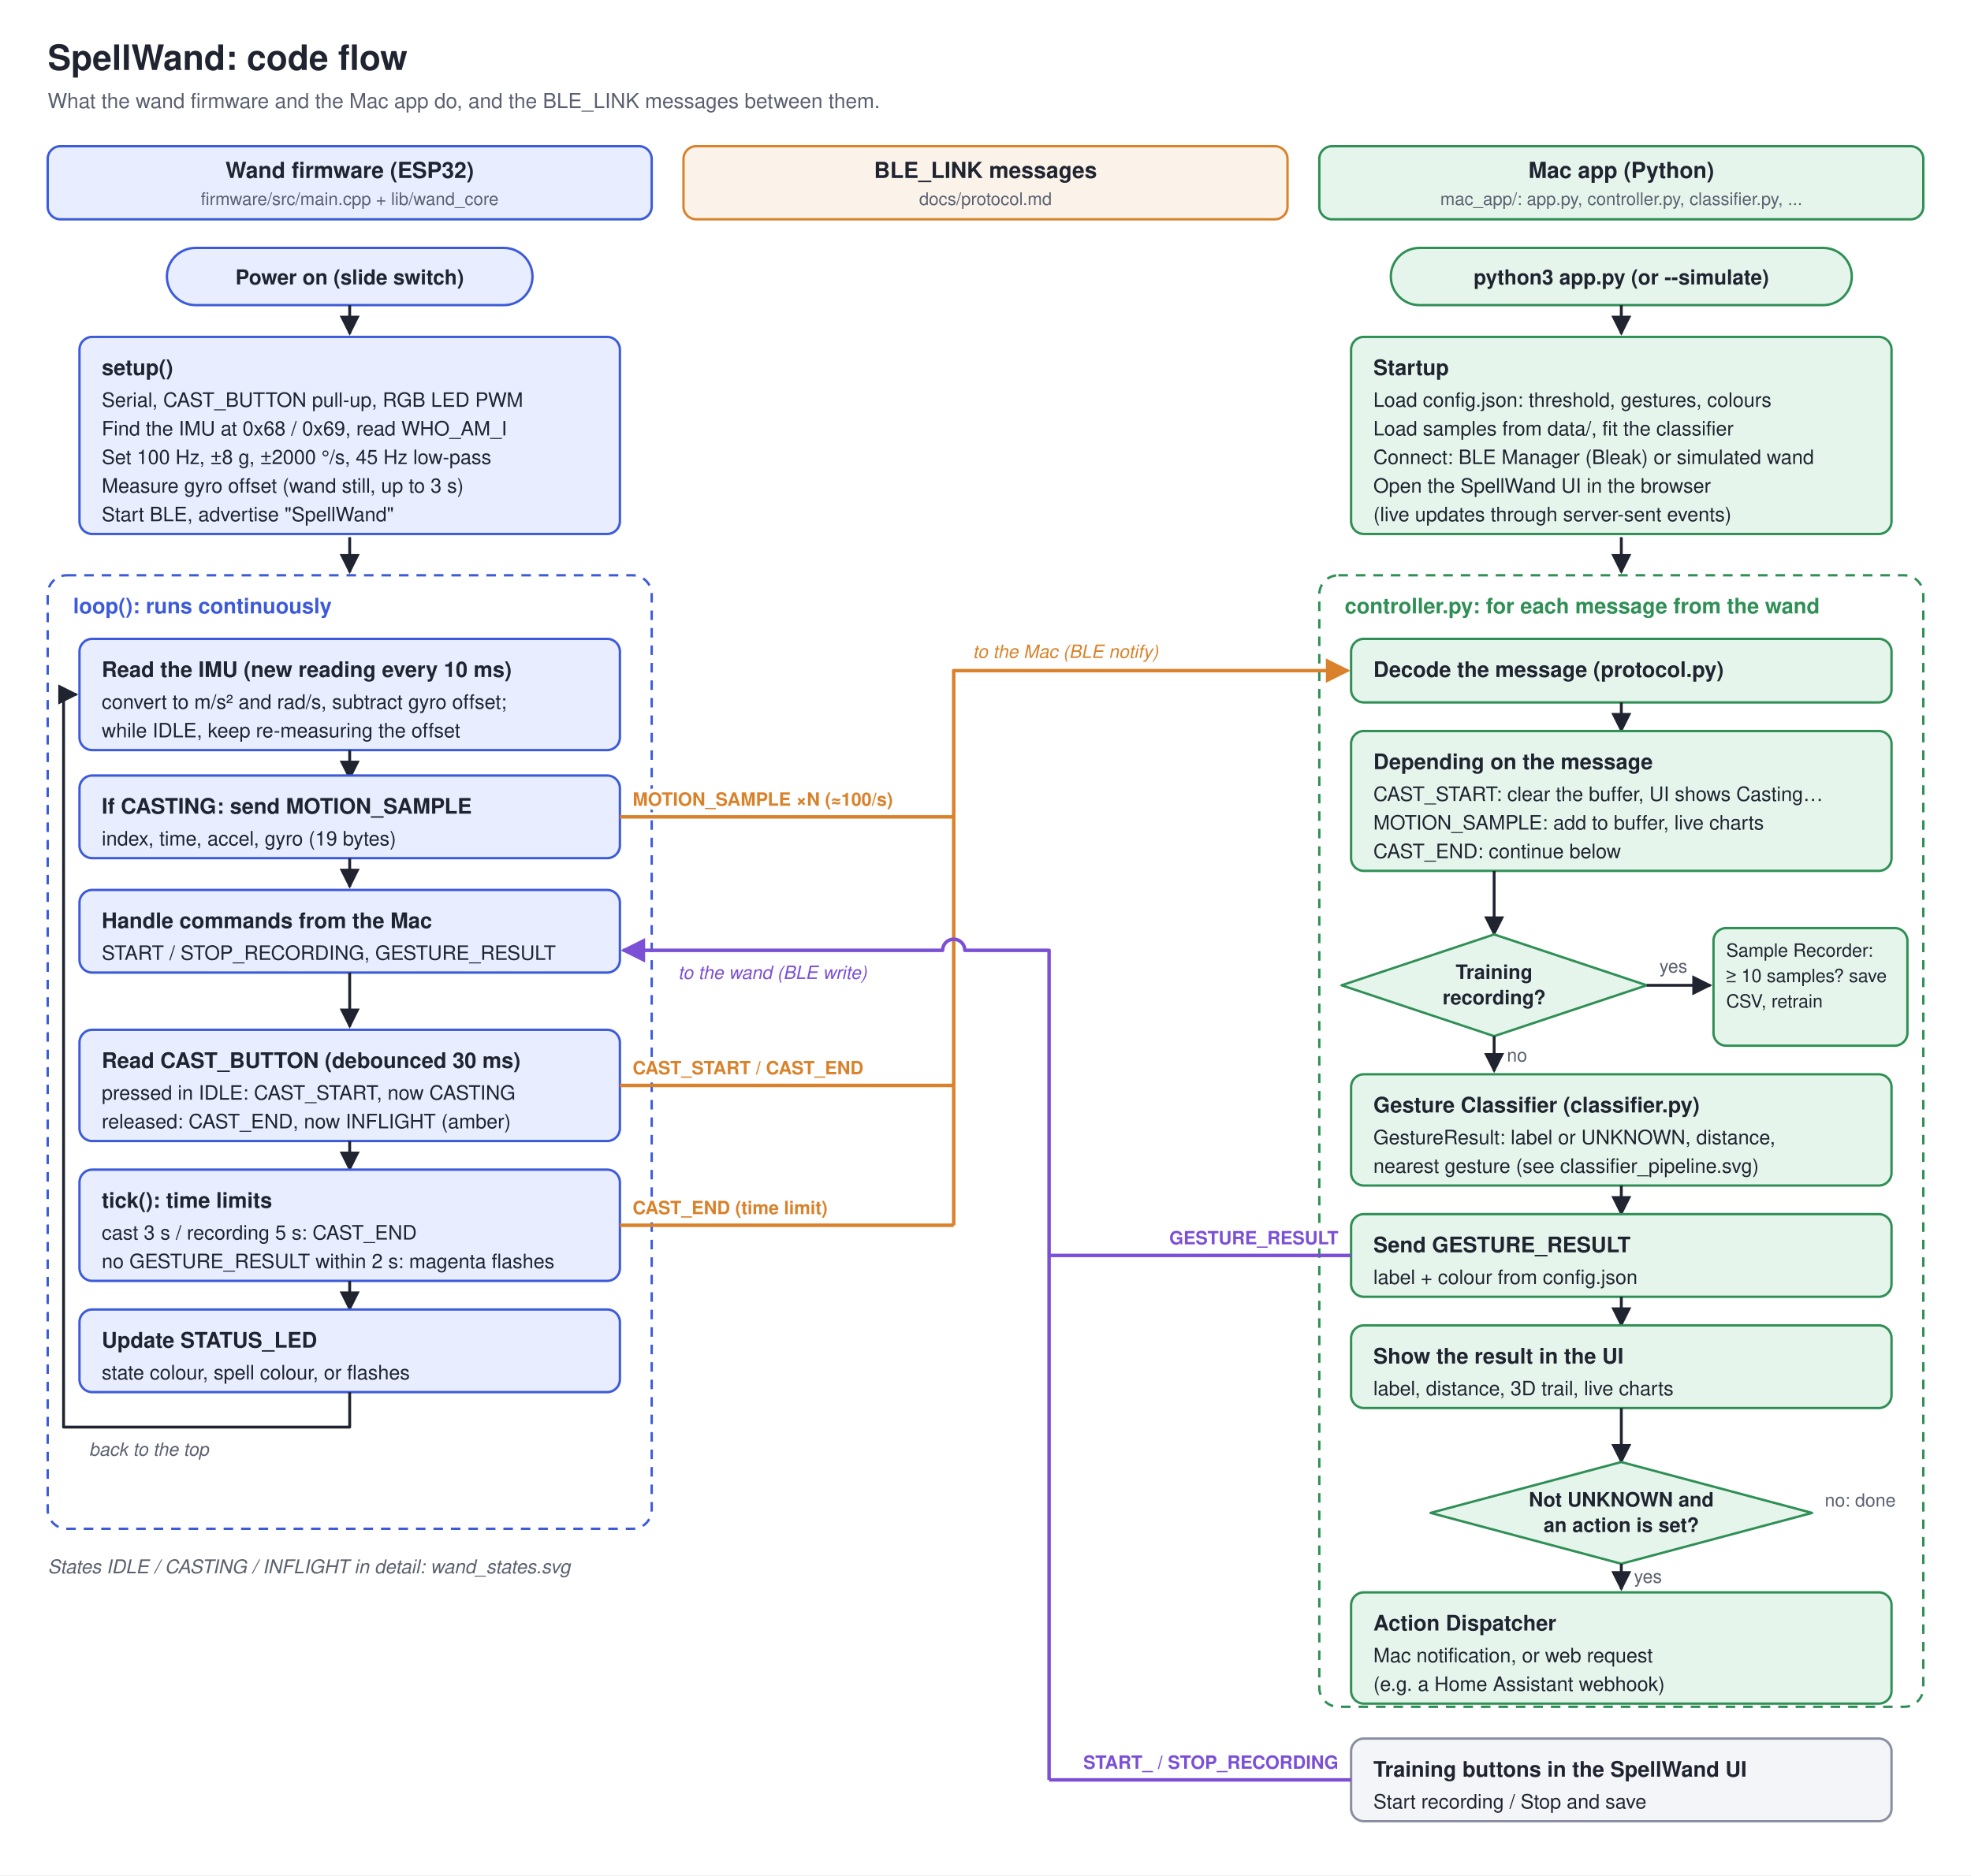
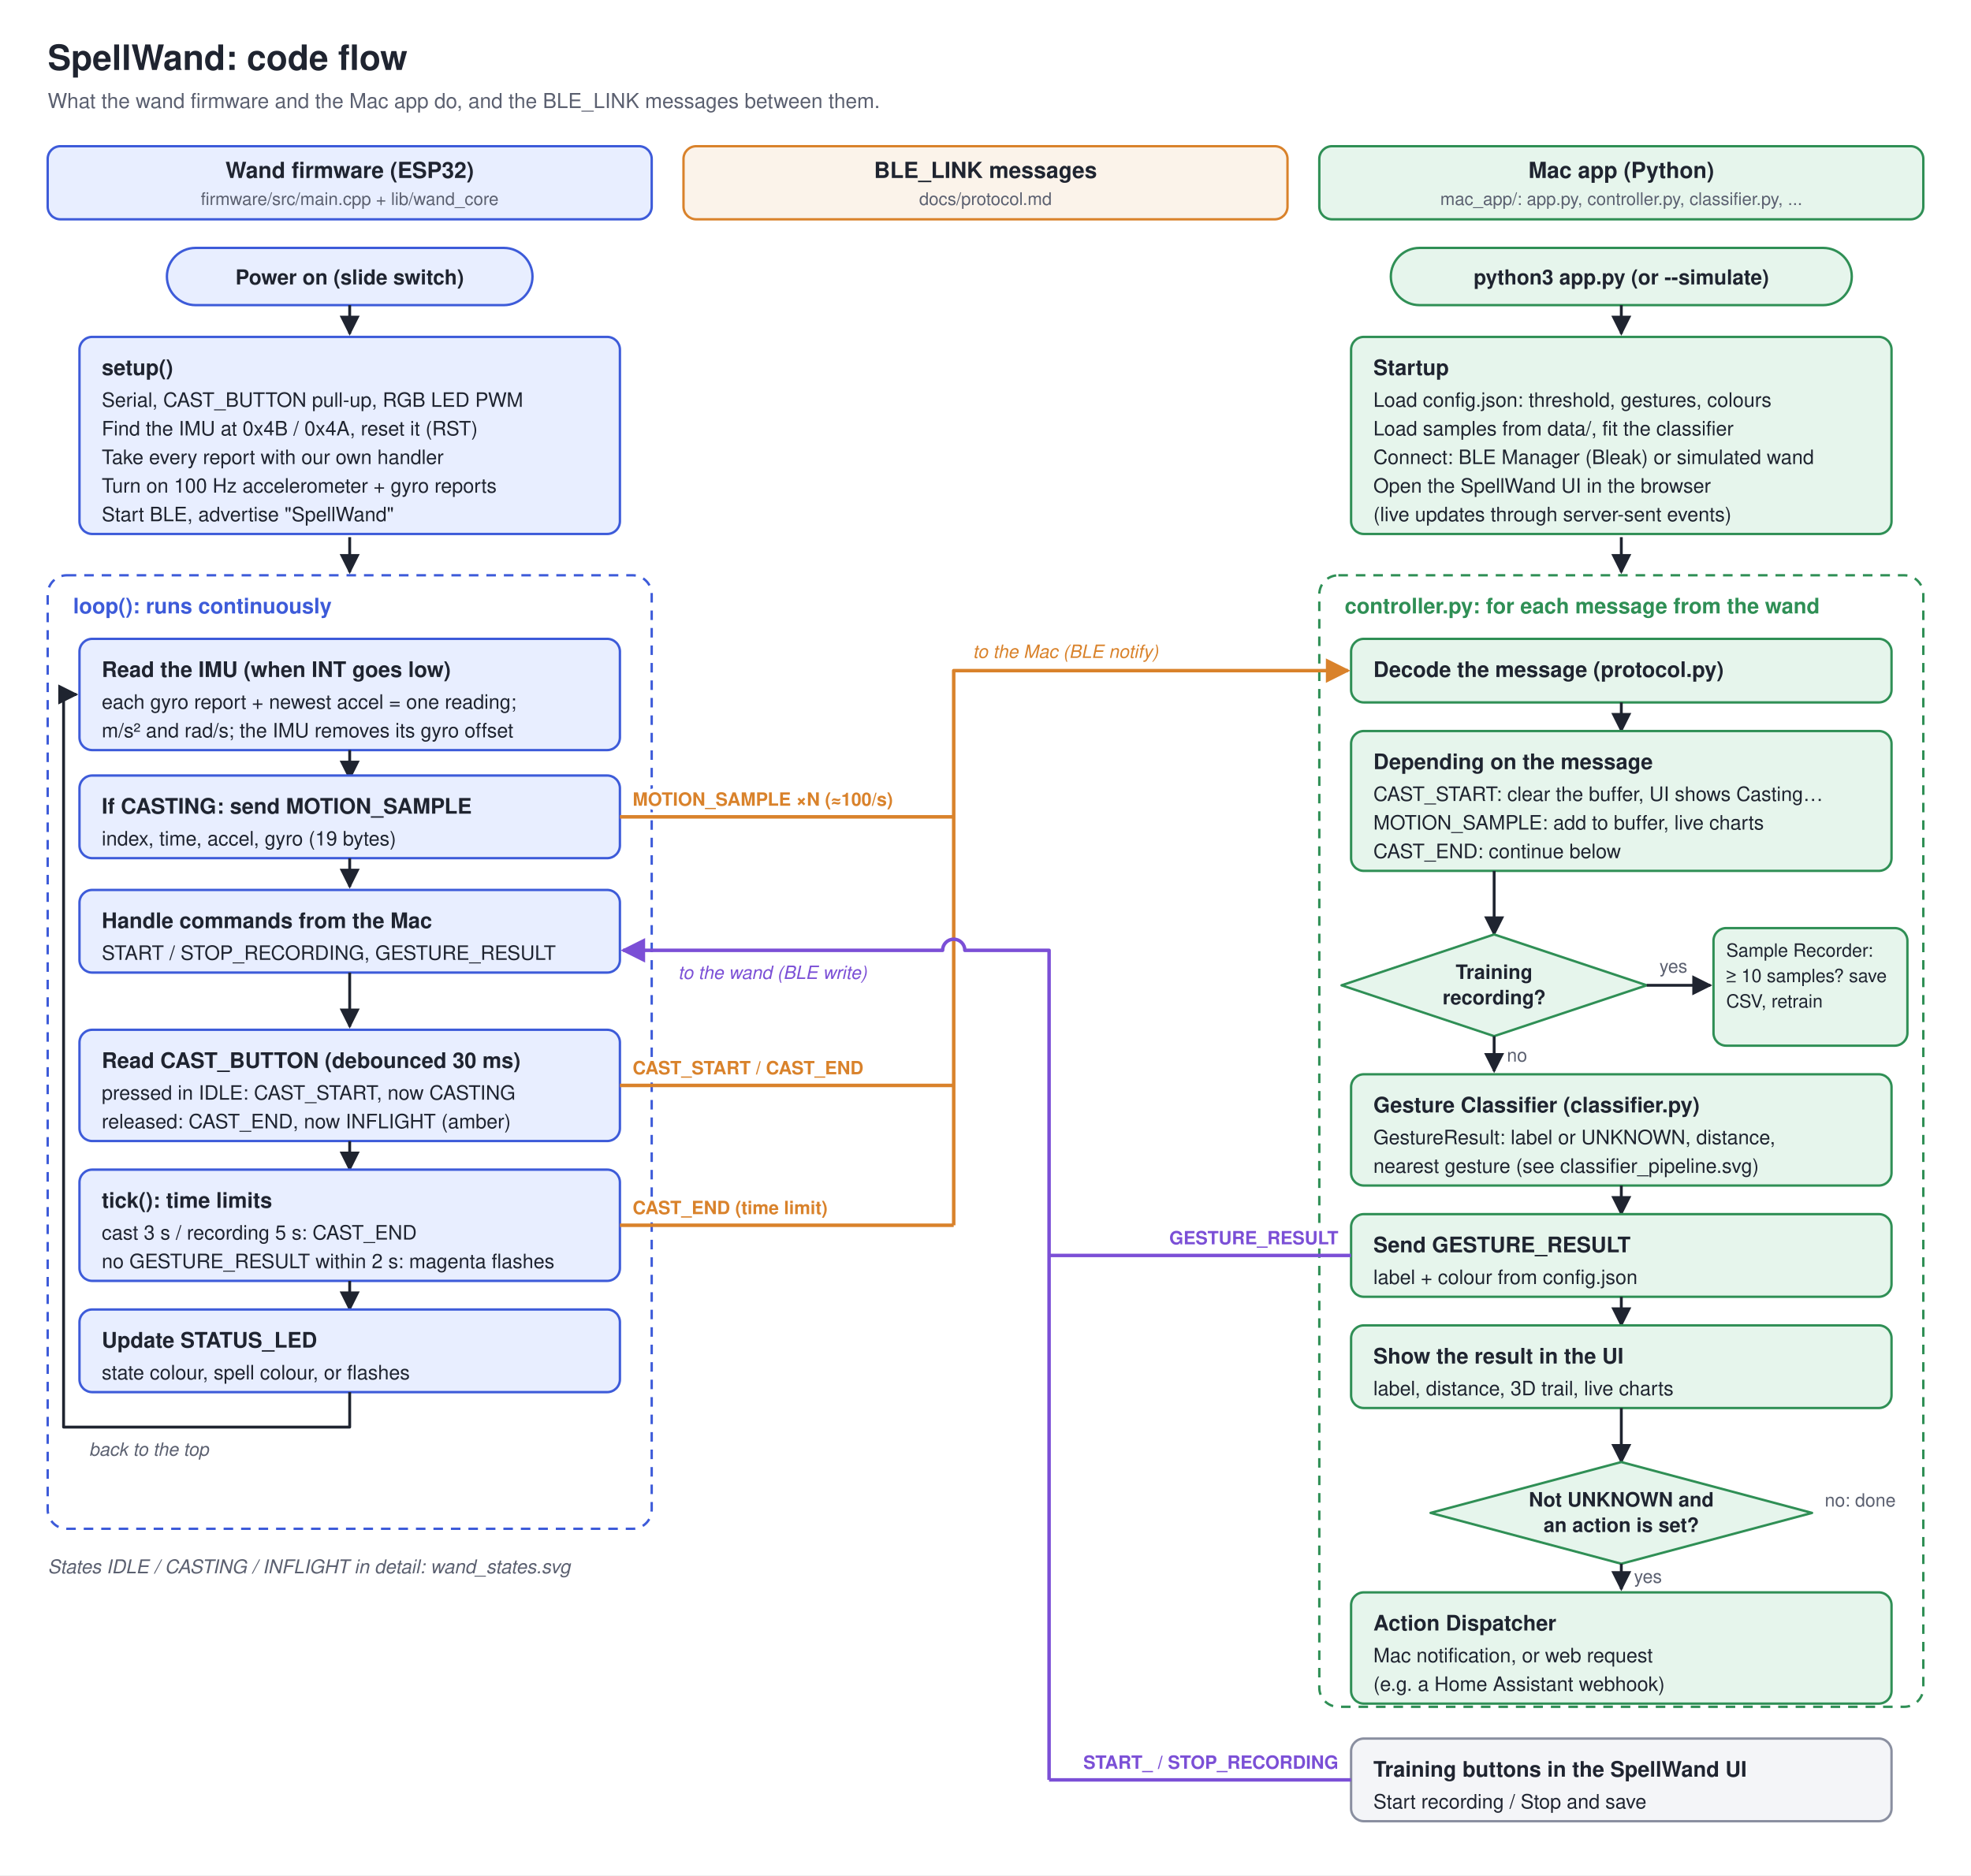
<svg xmlns="http://www.w3.org/2000/svg" width="1240" height="1180" viewBox="0 0 1240 1180" font-family="Helvetica Neue, Helvetica, Arial, sans-serif">
  <defs>
    <marker id="arrow-ink" viewBox="0 0 10 10" refX="9" refY="5" markerWidth="7" markerHeight="7" orient="auto-start-reverse">
      <path d="M0,0 L10,5 L0,10 z" fill="#1f2430" />
    </marker>
    <marker id="arrow-tomac" viewBox="0 0 10 10" refX="9" refY="5" markerWidth="7" markerHeight="7" orient="auto-start-reverse">
      <path d="M0,0 L10,5 L0,10 z" fill="#d9822b" />
    </marker>
    <marker id="arrow-towand" viewBox="0 0 10 10" refX="9" refY="5" markerWidth="7" markerHeight="7" orient="auto-start-reverse">
      <path d="M0,0 L10,5 L0,10 z" fill="#7b4fd6" />
    </marker>
    <marker id="arrow-no" viewBox="0 0 10 10" refX="9" refY="5" markerWidth="7" markerHeight="7" orient="auto-start-reverse">
      <path d="M0,0 L10,5 L0,10 z" fill="#c62828" />
    </marker>
    <marker id="arrow-muted" viewBox="0 0 10 10" refX="9" refY="5" markerWidth="7" markerHeight="7" orient="auto-start-reverse">
      <path d="M0,0 L10,5 L0,10 z" fill="#5b6070" />
    </marker>
  </defs>
  <rect width="100%" height="100%" fill="#ffffff" />
  <text x="30" y="44" font-size="22" font-weight="700" text-anchor="start" fill="#1f2430">SpellWand: code flow</text>
  <text x="30" y="68" font-size="13" font-weight="400" text-anchor="start" fill="#5b6070">What the wand firmware and the Mac app do, and the BLE_LINK messages between them.</text>
  <rect x="30" y="92" width="380" height="46" rx="8" fill="#e8eeff" stroke="#3d5bd9" stroke-width="1.5" />
  <text x="220.0" y="112" font-size="14" font-weight="700" text-anchor="middle" fill="#1f2430">Wand firmware (ESP32)</text>
  <text x="220.0" y="129" font-size="11" font-weight="400" text-anchor="middle" fill="#5b6070">firmware/src/main.cpp + lib/wand_core</text>
  <rect x="430" y="92" width="380" height="46" rx="8" fill="#fbf3ea" stroke="#d9822b" stroke-width="1.5" />
  <text x="620.0" y="112" font-size="14" font-weight="700" text-anchor="middle" fill="#1f2430">BLE_LINK messages</text>
  <text x="620.0" y="129" font-size="11" font-weight="400" text-anchor="middle" fill="#5b6070">docs/protocol.md</text>
  <rect x="830" y="92" width="380" height="46" rx="8" fill="#e6f5ec" stroke="#2f8f55" stroke-width="1.5" />
  <text x="1020.0" y="112" font-size="14" font-weight="700" text-anchor="middle" fill="#1f2430">Mac app (Python)</text>
  <text x="1020.0" y="129" font-size="11" font-weight="400" text-anchor="middle" fill="#5b6070">mac_app/: app.py, controller.py, classifier.py, ...</text>
  <rect x="105.0" y="156" width="230" height="36" rx="18.0" fill="#e8eeff" stroke="#3d5bd9" stroke-width="1.5" />
  <text x="220" y="179.0" font-size="13" font-weight="600" text-anchor="middle" fill="#1f2430">Power on (slide switch)</text>
  <polyline points="220,192 220,210" fill="none" stroke="#1f2430" stroke-width="1.8" stroke-linejoin="round" marker-end="url(#arrow-ink)" />
  <rect x="50" y="212" width="340" height="124" rx="8" fill="#e8eeff" stroke="#3d5bd9" stroke-width="1.5" />
  <text x="64" y="236" font-size="13.5" font-weight="700" text-anchor="start" fill="#1f2430">setup()</text>
  <text x="64" y="256" font-size="12.5" font-weight="400" text-anchor="start" fill="#1f2430">Serial, CAST_BUTTON pull-up, RGB LED PWM</text>
-   <text x="64" y="274" font-size="12.5" font-weight="400" text-anchor="start" fill="#1f2430">Find the IMU at 0x68 / 0x69, read WHO_AM_I</text>
-   <text x="64" y="292" font-size="12.5" font-weight="400" text-anchor="start" fill="#1f2430">Set 100 Hz, ±8 g, ±2000 °/s, 45 Hz low-pass</text>
-   <text x="64" y="310" font-size="12.5" font-weight="400" text-anchor="start" fill="#1f2430">Measure gyro offset (wand still, up to 3 s)</text>
+   <text x="64" y="274" font-size="12.5" font-weight="400" text-anchor="start" fill="#1f2430">Find the IMU at 0x4B / 0x4A, reset it (RST)</text>
+   <text x="64" y="292" font-size="12.5" font-weight="400" text-anchor="start" fill="#1f2430">Take every report with our own handler</text>
+   <text x="64" y="310" font-size="12.5" font-weight="400" text-anchor="start" fill="#1f2430">Turn on 100 Hz accelerometer + gyro reports</text>
  <text x="64" y="328" font-size="12.5" font-weight="400" text-anchor="start" fill="#1f2430">Start BLE, advertise "SpellWand"</text>
  <polyline points="220,338 220,360" fill="none" stroke="#1f2430" stroke-width="1.8" stroke-linejoin="round" marker-end="url(#arrow-ink)" />
  <rect x="30" y="362" width="380" height="600" rx="12" fill="none" stroke="#3d5bd9" stroke-width="1.5" stroke-dasharray="6 5" />
  <text x="46" y="386" font-size="13.5" font-weight="700" text-anchor="start" fill="#3d5bd9">loop(): runs continuously</text>
  <rect x="50" y="402" width="340" height="70" rx="8" fill="#e8eeff" stroke="#3d5bd9" stroke-width="1.5" />
-   <text x="64" y="426" font-size="13.5" font-weight="700" text-anchor="start" fill="#1f2430">Read the IMU (new reading every 10 ms)</text>
-   <text x="64" y="446" font-size="12.5" font-weight="400" text-anchor="start" fill="#1f2430">convert to m/s² and rad/s, subtract gyro offset;</text>
-   <text x="64" y="464" font-size="12.5" font-weight="400" text-anchor="start" fill="#1f2430">while IDLE, keep re-measuring the offset</text>
+   <text x="64" y="426" font-size="13.5" font-weight="700" text-anchor="start" fill="#1f2430">Read the IMU (when INT goes low)</text>
+   <text x="64" y="446" font-size="12.5" font-weight="400" text-anchor="start" fill="#1f2430">each gyro report + newest accel = one reading;</text>
+   <text x="64" y="464" font-size="12.5" font-weight="400" text-anchor="start" fill="#1f2430">m/s² and rad/s; the IMU removes its gyro offset</text>
  <polyline points="220,472 220,490" fill="none" stroke="#1f2430" stroke-width="1.8" stroke-linejoin="round" marker-end="url(#arrow-ink)" />
  <rect x="50" y="488" width="340" height="52" rx="8" fill="#e8eeff" stroke="#3d5bd9" stroke-width="1.5" />
  <text x="64" y="512" font-size="13.5" font-weight="700" text-anchor="start" fill="#1f2430">If CASTING: send MOTION_SAMPLE</text>
  <text x="64" y="532" font-size="12.5" font-weight="400" text-anchor="start" fill="#1f2430">index, time, accel, gyro (19 bytes)</text>
  <polyline points="220,540 220,558" fill="none" stroke="#1f2430" stroke-width="1.8" stroke-linejoin="round" marker-end="url(#arrow-ink)" />
  <rect x="50" y="560" width="340" height="52" rx="8" fill="#e8eeff" stroke="#3d5bd9" stroke-width="1.5" />
  <text x="64" y="584" font-size="13.5" font-weight="700" text-anchor="start" fill="#1f2430">Handle commands from the Mac</text>
  <text x="64" y="604" font-size="12.5" font-weight="400" text-anchor="start" fill="#1f2430">START / STOP_RECORDING, GESTURE_RESULT</text>
  <polyline points="220,612 220,646" fill="none" stroke="#1f2430" stroke-width="1.8" stroke-linejoin="round" marker-end="url(#arrow-ink)" />
  <rect x="50" y="648" width="340" height="70" rx="8" fill="#e8eeff" stroke="#3d5bd9" stroke-width="1.5" />
  <text x="64" y="672" font-size="13.5" font-weight="700" text-anchor="start" fill="#1f2430">Read CAST_BUTTON (debounced 30 ms)</text>
  <text x="64" y="692" font-size="12.5" font-weight="400" text-anchor="start" fill="#1f2430">pressed in IDLE: CAST_START, now CASTING</text>
  <text x="64" y="710" font-size="12.5" font-weight="400" text-anchor="start" fill="#1f2430">released: CAST_END, now INFLIGHT (amber)</text>
  <polyline points="220,718 220,736" fill="none" stroke="#1f2430" stroke-width="1.8" stroke-linejoin="round" marker-end="url(#arrow-ink)" />
  <rect x="50" y="736" width="340" height="70" rx="8" fill="#e8eeff" stroke="#3d5bd9" stroke-width="1.5" />
  <text x="64" y="760" font-size="13.5" font-weight="700" text-anchor="start" fill="#1f2430">tick(): time limits</text>
  <text x="64" y="780" font-size="12.5" font-weight="400" text-anchor="start" fill="#1f2430">cast 3 s / recording 5 s: CAST_END</text>
  <text x="64" y="798" font-size="12.5" font-weight="400" text-anchor="start" fill="#1f2430">no GESTURE_RESULT within 2 s: magenta flashes</text>
  <polyline points="220,806 220,824" fill="none" stroke="#1f2430" stroke-width="1.8" stroke-linejoin="round" marker-end="url(#arrow-ink)" />
  <rect x="50" y="824" width="340" height="52" rx="8" fill="#e8eeff" stroke="#3d5bd9" stroke-width="1.5" />
  <text x="64" y="848" font-size="13.5" font-weight="700" text-anchor="start" fill="#1f2430">Update STATUS_LED</text>
  <text x="64" y="868" font-size="12.5" font-weight="400" text-anchor="start" fill="#1f2430">state colour, spell colour, or flashes</text>
  <polyline points="220,876 220,898 40,898 40,437.0 48,437.0" fill="none" stroke="#1f2430" stroke-width="1.8" stroke-linejoin="round" marker-end="url(#arrow-ink)" />
  <text x="56" y="916" font-size="11.5" font-weight="400" text-anchor="start" fill="#5b6070" font-style="italic">back to the top</text>
  <text x="30" y="990" font-size="12" font-weight="400" text-anchor="start" fill="#5b6070" font-style="italic">States IDLE / CASTING / INFLIGHT in detail: wand_states.svg</text>
  <rect x="875.0" y="156" width="290" height="36" rx="18.0" fill="#e6f5ec" stroke="#2f8f55" stroke-width="1.5" />
  <text x="1020" y="179.0" font-size="13" font-weight="600" text-anchor="middle" fill="#1f2430">python3 app.py   (or --simulate)</text>
  <polyline points="1020,192 1020,210" fill="none" stroke="#1f2430" stroke-width="1.8" stroke-linejoin="round" marker-end="url(#arrow-ink)" />
  <rect x="850" y="212" width="340" height="124" rx="8" fill="#e6f5ec" stroke="#2f8f55" stroke-width="1.5" />
  <text x="864" y="236" font-size="13.5" font-weight="700" text-anchor="start" fill="#1f2430">Startup</text>
  <text x="864" y="256" font-size="12.5" font-weight="400" text-anchor="start" fill="#1f2430">Load config.json: threshold, gestures, colours</text>
  <text x="864" y="274" font-size="12.5" font-weight="400" text-anchor="start" fill="#1f2430">Load samples from data/, fit the classifier</text>
  <text x="864" y="292" font-size="12.5" font-weight="400" text-anchor="start" fill="#1f2430">Connect: BLE Manager (Bleak) or simulated wand</text>
  <text x="864" y="310" font-size="12.5" font-weight="400" text-anchor="start" fill="#1f2430">Open the SpellWand UI in the browser</text>
  <text x="864" y="328" font-size="12.5" font-weight="400" text-anchor="start" fill="#1f2430">(live updates through server-sent events)</text>
  <polyline points="1020,338 1020,360" fill="none" stroke="#1f2430" stroke-width="1.8" stroke-linejoin="round" marker-end="url(#arrow-ink)" />
  <rect x="830" y="362" width="380" height="712" rx="12" fill="none" stroke="#2f8f55" stroke-width="1.5" stroke-dasharray="6 5" />
  <text x="846" y="386" font-size="13.5" font-weight="700" text-anchor="start" fill="#2f8f55">controller.py: for each message from the wand</text>
  <rect x="850" y="402" width="340" height="40" rx="8" fill="#e6f5ec" stroke="#2f8f55" stroke-width="1.5" />
  <text x="864" y="426" font-size="13.5" font-weight="700" text-anchor="start" fill="#1f2430">Decode the message (protocol.py)</text>
  <polyline points="1020,442 1020,460" fill="none" stroke="#1f2430" stroke-width="1.8" stroke-linejoin="round" marker-end="url(#arrow-ink)" />
  <rect x="850" y="460" width="340" height="88" rx="8" fill="#e6f5ec" stroke="#2f8f55" stroke-width="1.5" />
  <text x="864" y="484" font-size="13.5" font-weight="700" text-anchor="start" fill="#1f2430">Depending on the message</text>
  <text x="864" y="504" font-size="12.5" font-weight="400" text-anchor="start" fill="#1f2430">CAST_START: clear the buffer, UI shows Casting…</text>
  <text x="864" y="522" font-size="12.5" font-weight="400" text-anchor="start" fill="#1f2430">MOTION_SAMPLE: add to buffer, live charts</text>
  <text x="864" y="540" font-size="12.5" font-weight="400" text-anchor="start" fill="#1f2430">CAST_END: continue below</text>
  <polyline points="940,548 940,588" fill="none" stroke="#1f2430" stroke-width="1.8" stroke-linejoin="round" marker-end="url(#arrow-ink)" />
  <path d="M940,588 L1036,620 L940,652 L844,620 Z" fill="#e6f5ec" stroke="#2f8f55" stroke-width="1.5" stroke-linejoin="round" />
  <text x="940" y="616" font-size="12.5" font-weight="600" text-anchor="middle" fill="#1f2430">Training</text>
  <text x="940" y="632" font-size="12.5" font-weight="600" text-anchor="middle" fill="#1f2430">recording?</text>
  <polyline points="1036,620 1076,620" fill="none" stroke="#1f2430" stroke-width="1.8" stroke-linejoin="round" marker-end="url(#arrow-ink)" />
  <text x="1044" y="612" font-size="11.5" font-weight="400" text-anchor="start" fill="#5b6070">yes</text>
  <rect x="1078" y="584" width="122" height="74" rx="8" fill="#e6f5ec" stroke="#2f8f55" stroke-width="1.5" />
  <text x="1086" y="602" font-size="11.5" font-weight="400" text-anchor="start" fill="#1f2430">Sample Recorder:</text>
  <text x="1086" y="618" font-size="11.5" font-weight="400" text-anchor="start" fill="#1f2430">≥ 10 samples? save</text>
  <text x="1086" y="634" font-size="11.5" font-weight="400" text-anchor="start" fill="#1f2430">CSV, retrain</text>
  <polyline points="940,652 940,674" fill="none" stroke="#1f2430" stroke-width="1.8" stroke-linejoin="round" marker-end="url(#arrow-ink)" />
  <text x="948" y="668" font-size="11.5" font-weight="400" text-anchor="start" fill="#5b6070">no</text>
  <rect x="850" y="676" width="340" height="70" rx="8" fill="#e6f5ec" stroke="#2f8f55" stroke-width="1.5" />
  <text x="864" y="700" font-size="13.5" font-weight="700" text-anchor="start" fill="#1f2430">Gesture Classifier (classifier.py)</text>
  <text x="864" y="720" font-size="12.5" font-weight="400" text-anchor="start" fill="#1f2430">GestureResult: label or UNKNOWN, distance,</text>
  <text x="864" y="738" font-size="12.5" font-weight="400" text-anchor="start" fill="#1f2430">nearest gesture (see classifier_pipeline.svg)</text>
  <polyline points="1020,746 1020,764" fill="none" stroke="#1f2430" stroke-width="1.8" stroke-linejoin="round" marker-end="url(#arrow-ink)" />
  <rect x="850" y="764" width="340" height="52" rx="8" fill="#e6f5ec" stroke="#2f8f55" stroke-width="1.5" />
  <text x="864" y="788" font-size="13.5" font-weight="700" text-anchor="start" fill="#1f2430">Send GESTURE_RESULT</text>
  <text x="864" y="808" font-size="12.5" font-weight="400" text-anchor="start" fill="#1f2430">label + colour from config.json</text>
  <polyline points="1020,816 1020,834" fill="none" stroke="#1f2430" stroke-width="1.8" stroke-linejoin="round" marker-end="url(#arrow-ink)" />
  <rect x="850" y="834" width="340" height="52" rx="8" fill="#e6f5ec" stroke="#2f8f55" stroke-width="1.5" />
  <text x="864" y="858" font-size="13.5" font-weight="700" text-anchor="start" fill="#1f2430">Show the result in the UI</text>
  <text x="864" y="878" font-size="12.5" font-weight="400" text-anchor="start" fill="#1f2430">label, distance, 3D trail, live charts</text>
  <polyline points="1020,886 1020,920" fill="none" stroke="#1f2430" stroke-width="1.8" stroke-linejoin="round" marker-end="url(#arrow-ink)" />
  <path d="M1020,920 L1140,952 L1020,984 L900,952 Z" fill="#e6f5ec" stroke="#2f8f55" stroke-width="1.5" stroke-linejoin="round" />
  <text x="1020" y="948" font-size="12.5" font-weight="600" text-anchor="middle" fill="#1f2430">Not UNKNOWN and</text>
  <text x="1020" y="964" font-size="12.5" font-weight="600" text-anchor="middle" fill="#1f2430">an action is set?</text>
  <text x="1148" y="948" font-size="11.5" font-weight="400" text-anchor="start" fill="#5b6070">no: done</text>
  <polyline points="1020,984 1020,1000" fill="none" stroke="#1f2430" stroke-width="1.8" stroke-linejoin="round" marker-end="url(#arrow-ink)" />
  <text x="1028" y="996" font-size="11.5" font-weight="400" text-anchor="start" fill="#5b6070">yes</text>
  <rect x="850" y="1002" width="340" height="70" rx="8" fill="#e6f5ec" stroke="#2f8f55" stroke-width="1.5" />
  <text x="864" y="1026" font-size="13.5" font-weight="700" text-anchor="start" fill="#1f2430">Action Dispatcher</text>
  <text x="864" y="1046" font-size="12.5" font-weight="400" text-anchor="start" fill="#1f2430">Mac notification, or web request</text>
  <text x="864" y="1064" font-size="12.5" font-weight="400" text-anchor="start" fill="#1f2430">(e.g. a Home Assistant webhook)</text>
  <rect x="850" y="1094" width="340" height="52" rx="8" fill="#f4f5f8" stroke="#8a8fa0" stroke-width="1.5" />
  <text x="864" y="1118" font-size="13.5" font-weight="700" text-anchor="start" fill="#1f2430">Training buttons in the SpellWand UI</text>
  <text x="864" y="1138" font-size="12.5" font-weight="400" text-anchor="start" fill="#1f2430">Start recording / Stop and save</text>
  <polyline points="390,514.0 600,514.0" fill="none" stroke="#d9822b" stroke-width="2.2" stroke-linejoin="round" />
  <text x="398" y="507.0" font-size="11.5" font-weight="600" text-anchor="start" fill="#d9822b" paint-order="stroke" stroke="#ffffff" stroke-width="5" stroke-linejoin="round">MOTION_SAMPLE ×N (≈100/s)</text>
  <polyline points="390,683.0 600,683.0" fill="none" stroke="#d9822b" stroke-width="2.2" stroke-linejoin="round" />
  <text x="398" y="676.0" font-size="11.5" font-weight="600" text-anchor="start" fill="#d9822b" paint-order="stroke" stroke="#ffffff" stroke-width="5" stroke-linejoin="round">CAST_START / CAST_END</text>
  <polyline points="390,771.0 600,771.0" fill="none" stroke="#d9822b" stroke-width="2.2" stroke-linejoin="round" />
  <text x="398" y="764.0" font-size="11.5" font-weight="600" text-anchor="start" fill="#d9822b" paint-order="stroke" stroke="#ffffff" stroke-width="5" stroke-linejoin="round">CAST_END (time limit)</text>
  <polyline points="600,771.0 600,422.0 848,422.0" fill="none" stroke="#d9822b" stroke-width="2.2" stroke-linejoin="round" marker-end="url(#arrow-tomac)" />
  <text x="612" y="414.0" font-size="11.5" font-weight="400" text-anchor="start" fill="#d9822b" font-style="italic" paint-order="stroke" stroke="#ffffff" stroke-width="5" stroke-linejoin="round">to the Mac (BLE notify)</text>
  <polyline points="850,790.0 660,790.0" fill="none" stroke="#7b4fd6" stroke-width="2.2" stroke-linejoin="round" />
  <text x="842" y="783.0" font-size="11.5" font-weight="600" text-anchor="end" fill="#7b4fd6" paint-order="stroke" stroke="#ffffff" stroke-width="5" stroke-linejoin="round">GESTURE_RESULT</text>
  <polyline points="850,1120.0 660,1120.0" fill="none" stroke="#7b4fd6" stroke-width="2.2" stroke-linejoin="round" />
  <text x="842" y="1113.0" font-size="11.5" font-weight="600" text-anchor="end" fill="#7b4fd6" paint-order="stroke" stroke="#ffffff" stroke-width="5" stroke-linejoin="round">START_ / STOP_RECORDING</text>
  <path d="M660,1120.0 L660,598 L607,598 A7,7 0 0 0 593,598 L392,598" fill="none" stroke="#7b4fd6" stroke-width="2.2" stroke-linejoin="round" marker-end="url(#arrow-towand)" />
  <text x="486" y="616" font-size="11.5" font-weight="400" text-anchor="middle" fill="#7b4fd6" font-style="italic" paint-order="stroke" stroke="#ffffff" stroke-width="5" stroke-linejoin="round">to the wand (BLE write)</text>
</svg>
